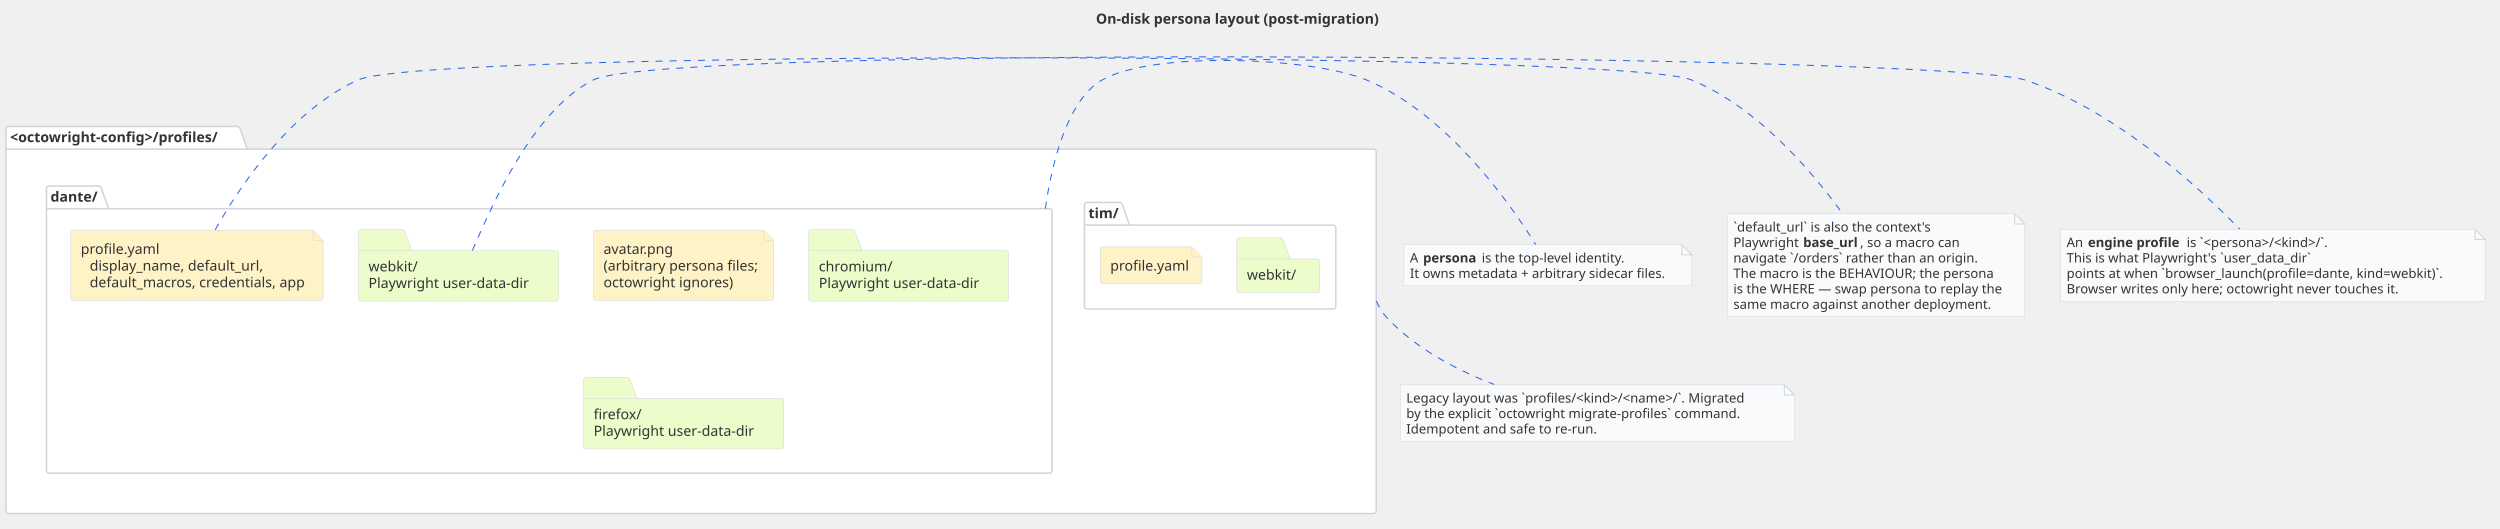
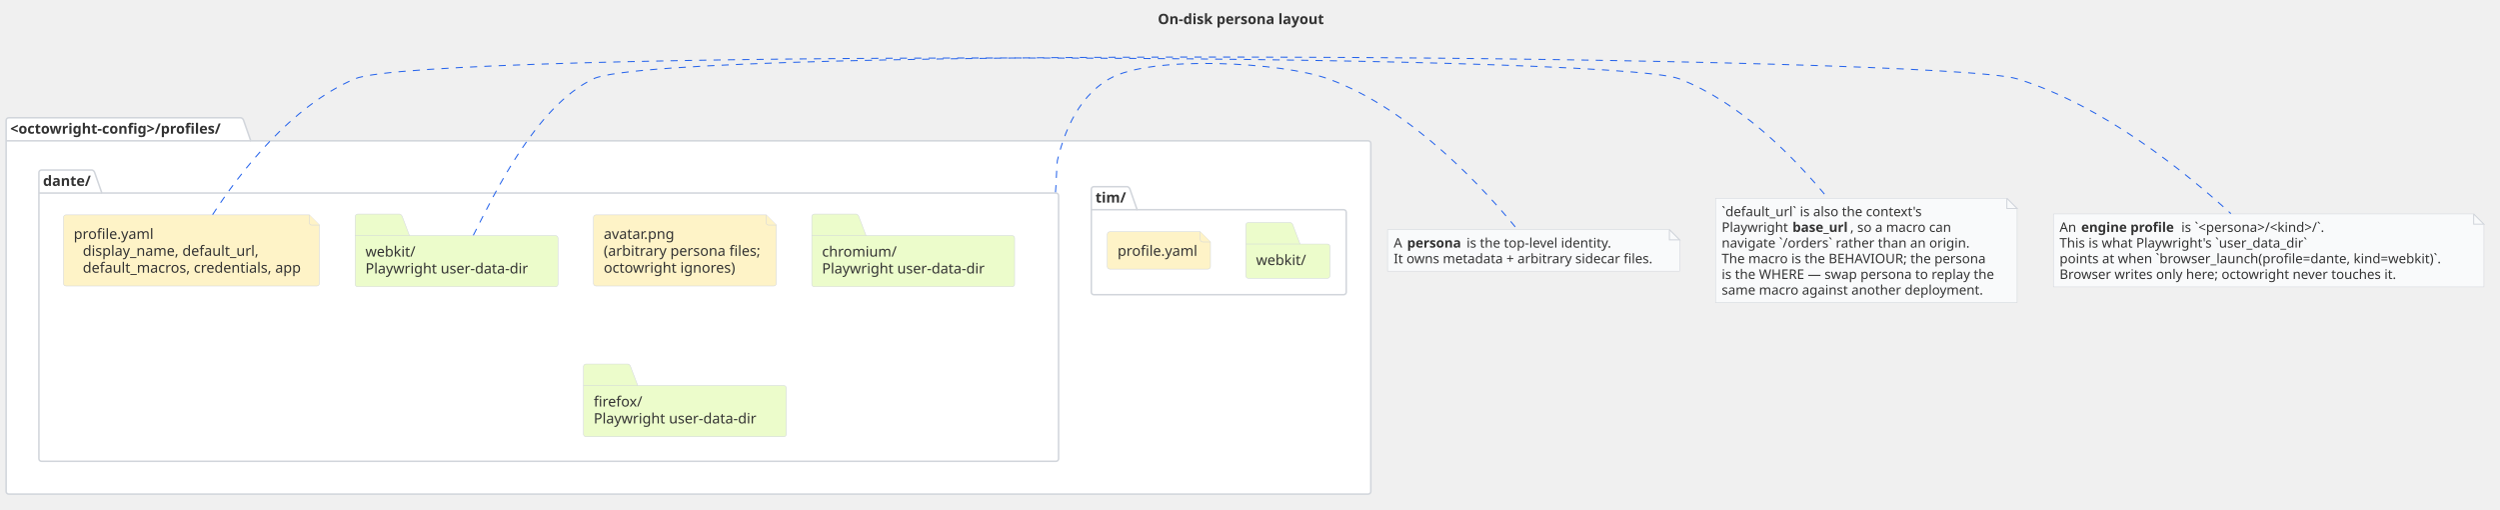
- <svg xmlns="http://www.w3.org/2000/svg" contentStyleType="text/css" data-diagram-type="DESCRIPTION" height="523px" preserveAspectRatio="none" style="width:2476px;height:523px;background:#FFFFFF;" version="1.1" viewBox="0 0 2476 523" width="2476px" zoomAndPan="magnify">
+ <svg xmlns="http://www.w3.org/2000/svg" contentStyleType="text/css" data-diagram-type="DESCRIPTION" height="497px" preserveAspectRatio="none" style="width:2441px;height:497px;background:#FFFFFF;" version="1.1" viewBox="0 0 2441 497" width="2441px" zoomAndPan="magnify">
  <defs />
  <g>
    <g class="title" data-source-line="5">
-       <text fill="#333333" font-family="sans-serif" font-size="14" font-weight="700" lengthAdjust="spacing" textLength="298.437" x="1085.411" y="23.535">On-disk persona layout (post-migration)</text>
+       <text fill="#333333" font-family="sans-serif" font-size="14" font-weight="700" lengthAdjust="spacing" textLength="172.375" x="1130.942" y="23.535">On-disk persona layout</text>
    </g>
    <g class="cluster" data-qualified-name="ROOT" data-source-line="19" id="ent0001">
-       <path d="M8.5,125.228 L235.441,125.228 A3.75,3.75 0 0 1 237.941,127.728 L244.941,147.717 L1360.5,147.717 A2.5,2.5 0 0 1 1363,150.217 L1363,506.128 A2.5,2.5 0 0 1 1360.5,508.628 L8.5,508.628 A2.5,2.5 0 0 1 6,506.128 L6,127.728 A2.5,2.5 0 0 1 8.5,125.228" fill="#FFFFFF" style="stroke:#D1D5DB;stroke-width:1.5;" />
-       <line style="stroke:#D1D5DB;stroke-width:1.5;" x1="6" x2="244.941" y1="147.717" y2="147.717" />
-       <text fill="#333333" font-family="sans-serif" font-size="14" font-weight="700" lengthAdjust="spacing" textLength="225.941" x="10" y="140.763">&lt;octowright-config&gt;/profiles/</text>
+       <path d="M8.5,115.018 L235.441,115.018 A3.75,3.75 0 0 1 237.941,117.518 L244.941,137.507 L1336.5,137.507 A2.5,2.5 0 0 1 1339,140.007 L1339,479.918 A2.5,2.5 0 0 1 1336.5,482.418 L8.5,482.418 A2.5,2.5 0 0 1 6,479.918 L6,117.518 A2.5,2.5 0 0 1 8.5,115.018" fill="#FFFFFF" style="stroke:#D1D5DB;stroke-width:1.5;" />
+       <line style="stroke:#D1D5DB;stroke-width:1.5;" x1="6" x2="244.941" y1="137.507" y2="137.507" />
+       <text fill="#333333" font-family="sans-serif" font-size="14" font-weight="700" lengthAdjust="spacing" textLength="225.941" x="10" y="130.553">&lt;octowright-config&gt;/profiles/</text>
    </g>
    <g class="cluster" data-qualified-name="ROOT.DANTE" data-source-line="20" id="ent0002">
-       <path d="M48.5,184.228 L97.994,184.228 A3.75,3.75 0 0 1 100.494,186.728 L107.494,206.717 L1039.5,206.717 A2.5,2.5 0 0 1 1042,209.217 L1042,466.128 A2.5,2.5 0 0 1 1039.5,468.628 L48.5,468.628 A2.5,2.5 0 0 1 46,466.128 L46,186.728 A2.5,2.5 0 0 1 48.5,184.228" fill="#FFFFFF" style="stroke:#D1D5DB;stroke-width:1.5;" />
-       <line style="stroke:#D1D5DB;stroke-width:1.5;" x1="46" x2="107.494" y1="206.717" y2="206.717" />
-       <text fill="#333333" font-family="sans-serif" font-size="14" font-weight="700" lengthAdjust="spacing" textLength="48.494" x="50" y="199.763">dante/</text>
+       <path d="M40.5,166.018 L89.994,166.018 A3.75,3.75 0 0 1 92.494,168.518 L99.494,188.507 L1031.5,188.507 A2.5,2.5 0 0 1 1034,191.007 L1034,447.918 A2.5,2.5 0 0 1 1031.5,450.418 L40.5,450.418 A2.5,2.5 0 0 1 38,447.918 L38,168.518 A2.5,2.5 0 0 1 40.5,166.018" fill="#FFFFFF" style="stroke:#D1D5DB;stroke-width:1.5;" />
+       <line style="stroke:#D1D5DB;stroke-width:1.5;" x1="38" x2="99.494" y1="188.507" y2="188.507" />
+       <text fill="#333333" font-family="sans-serif" font-size="14" font-weight="700" lengthAdjust="spacing" textLength="48.494" x="42" y="181.553">dante/</text>
    </g>
    <g class="cluster" data-qualified-name="ROOT.TIM" data-source-line="28" id="ent0008">
-       <path d="M1076.5,200.478 L1109.219,200.478 A3.75,3.75 0 0 1 1111.719,202.978 L1118.719,222.967 L1320.5,222.967 A2.5,2.5 0 0 1 1323,225.467 L1323,303.468 A2.5,2.5 0 0 1 1320.5,305.968 L1076.5,305.968 A2.5,2.5 0 0 1 1074,303.468 L1074,202.978 A2.5,2.5 0 0 1 1076.5,200.478" fill="#FFFFFF" style="stroke:#D1D5DB;stroke-width:1.5;" />
-       <line style="stroke:#D1D5DB;stroke-width:1.5;" x1="1074" x2="1118.719" y1="222.967" y2="222.967" />
-       <text fill="#333333" font-family="sans-serif" font-size="14" font-weight="700" lengthAdjust="spacing" textLength="31.719" x="1078" y="216.013">tim/</text>
+       <path d="M1068.5,182.268 L1101.219,182.268 A3.75,3.75 0 0 1 1103.719,184.768 L1110.719,204.757 L1312.5,204.757 A2.5,2.5 0 0 1 1315,207.257 L1315,285.258 A2.5,2.5 0 0 1 1312.5,287.758 L1068.5,287.758 A2.5,2.5 0 0 1 1066,285.258 L1066,184.768 A2.5,2.5 0 0 1 1068.5,182.268" fill="#FFFFFF" style="stroke:#D1D5DB;stroke-width:1.5;" />
+       <line style="stroke:#D1D5DB;stroke-width:1.5;" x1="1066" x2="1110.719" y1="204.757" y2="204.757" />
+       <text fill="#333333" font-family="sans-serif" font-size="14" font-weight="700" lengthAdjust="spacing" textLength="31.719" x="1070" y="197.803">tim/</text>
    </g>
    <g class="entity" data-qualified-name="ROOT.DANTE.DY" data-source-line="21" id="ent0003">
-       <path d="M69.99,230.488 L69.99,294.953 A2.5,2.5 0 0 0 72.49,297.453 L317.519,297.453 A2.5,2.5 0 0 0 320.019,294.953 L320.019,237.988 L310.019,227.988 L72.49,227.988 A2.5,2.5 0 0 0 69.99,230.488" fill="#FEF3C7" style="stroke:#D1D5DB;stroke-width:0.5;" />
-       <path d="M310.019,227.988 L310.019,235.488 A2.5,2.5 0 0 0 312.519,237.988 L320.019,237.988" fill="#FEF3C7" style="stroke:#D1D5DB;stroke-width:0.5;" />
-       <text fill="#333333" font-family="sans-serif" font-size="14" lengthAdjust="spacing" textLength="80.773" x="79.99" y="251.523">profile.yaml</text>
-       <text fill="#333333" font-family="sans-serif" font-size="14" lengthAdjust="spacing" textLength="178.404" x="88.849" y="268.012">display_name, default_url,</text>
-       <text fill="#333333" font-family="sans-serif" font-size="14" lengthAdjust="spacing" textLength="221.17" x="88.849" y="284.5">default_macros, credentials, app</text>
+       <path d="M61.99,212.278 L61.99,276.743 A2.5,2.5 0 0 0 64.49,279.243 L309.519,279.243 A2.5,2.5 0 0 0 312.019,276.743 L312.019,219.778 L302.019,209.778 L64.49,209.778 A2.5,2.5 0 0 0 61.99,212.278" fill="#FEF3C7" style="stroke:#D1D5DB;stroke-width:0.5;" />
+       <path d="M302.019,209.778 L302.019,217.278 A2.5,2.5 0 0 0 304.519,219.778 L312.019,219.778" fill="#FEF3C7" style="stroke:#D1D5DB;stroke-width:0.5;" />
+       <text fill="#333333" font-family="sans-serif" font-size="14" lengthAdjust="spacing" textLength="80.773" x="71.99" y="233.313">profile.yaml</text>
+       <text fill="#333333" font-family="sans-serif" font-size="14" lengthAdjust="spacing" textLength="178.404" x="80.849" y="249.802">display_name, default_url,</text>
+       <text fill="#333333" font-family="sans-serif" font-size="14" lengthAdjust="spacing" textLength="221.17" x="80.849" y="266.29">default_macros, credentials, app</text>
    </g>
    <g class="entity" data-qualified-name="ROOT.DANTE.DA" data-source-line="22" id="ent0004">
-       <path d="M587.71,230.488 L587.71,294.953 A2.5,2.5 0 0 0 590.21,297.453 L763.783,297.453 A2.5,2.5 0 0 0 766.283,294.953 L766.283,237.988 L756.283,227.988 L590.21,227.988 A2.5,2.5 0 0 0 587.71,230.488" fill="#FEF3C7" style="stroke:#D1D5DB;stroke-width:0.5;" />
-       <path d="M756.283,227.988 L756.283,235.488 A2.5,2.5 0 0 0 758.783,237.988 L766.283,237.988" fill="#FEF3C7" style="stroke:#D1D5DB;stroke-width:0.5;" />
-       <text fill="#333333" font-family="sans-serif" font-size="14" lengthAdjust="spacing" textLength="72.064" x="597.71" y="251.523">avatar.png</text>
-       <text fill="#333333" font-family="sans-serif" font-size="14" lengthAdjust="spacing" textLength="158.573" x="597.71" y="268.012">(arbitrary persona files;</text>
-       <text fill="#333333" font-family="sans-serif" font-size="14" lengthAdjust="spacing" textLength="132.535" x="597.71" y="284.5">octowright ignores)</text>
+       <path d="M579.71,212.278 L579.71,276.743 A2.5,2.5 0 0 0 582.21,279.243 L755.783,279.243 A2.5,2.5 0 0 0 758.283,276.743 L758.283,219.778 L748.283,209.778 L582.21,209.778 A2.5,2.5 0 0 0 579.71,212.278" fill="#FEF3C7" style="stroke:#D1D5DB;stroke-width:0.5;" />
+       <path d="M748.283,209.778 L748.283,217.278 A2.5,2.5 0 0 0 750.783,219.778 L758.283,219.778" fill="#FEF3C7" style="stroke:#D1D5DB;stroke-width:0.5;" />
+       <text fill="#333333" font-family="sans-serif" font-size="14" lengthAdjust="spacing" textLength="72.064" x="589.71" y="233.313">avatar.png</text>
+       <text fill="#333333" font-family="sans-serif" font-size="14" lengthAdjust="spacing" textLength="158.573" x="589.71" y="249.802">(arbitrary persona files;</text>
+       <text fill="#333333" font-family="sans-serif" font-size="14" lengthAdjust="spacing" textLength="132.535" x="589.71" y="266.29">octowright ignores)</text>
    </g>
    <g class="entity" data-qualified-name="ROOT.DANTE.DW" data-source-line="23" id="ent0005">
-       <path d="M357.44,227.228 L398.44,227.228 A3.75,3.75 0 0 1 400.94,229.728 L407.94,248.228 L550.57,248.228 A2.5,2.5 0 0 1 553.07,250.728 L553.07,295.705 A2.5,2.5 0 0 1 550.57,298.205 L357.44,298.205 A2.5,2.5 0 0 1 354.94,295.705 L354.94,229.728 A2.5,2.5 0 0 1 357.44,227.228" fill="#ECFCCB" style="stroke:#D1D5DB;stroke-width:0.5;" />
-       <line style="stroke:#D1D5DB;stroke-width:0.5;" x1="354.94" x2="407.94" y1="248.228" y2="248.228" />
-       <text fill="#333333" font-family="sans-serif" font-size="14" lengthAdjust="spacing" textLength="52.206" x="364.94" y="268.763">webkit/</text>
-       <text fill="#333333" font-family="sans-serif" font-size="14" lengthAdjust="spacing" textLength="168.13" x="364.94" y="285.252">Playwright user-data-dir</text>
+       <path d="M349.44,209.018 L390.44,209.018 A3.75,3.75 0 0 1 392.94,211.518 L399.94,230.018 L542.57,230.018 A2.5,2.5 0 0 1 545.07,232.518 L545.07,277.495 A2.5,2.5 0 0 1 542.57,279.995 L349.44,279.995 A2.5,2.5 0 0 1 346.94,277.495 L346.94,211.518 A2.5,2.5 0 0 1 349.44,209.018" fill="#ECFCCB" style="stroke:#D1D5DB;stroke-width:0.5;" />
+       <line style="stroke:#D1D5DB;stroke-width:0.5;" x1="346.94" x2="399.94" y1="230.018" y2="230.018" />
+       <text fill="#333333" font-family="sans-serif" font-size="14" lengthAdjust="spacing" textLength="52.206" x="356.94" y="250.553">webkit/</text>
+       <text fill="#333333" font-family="sans-serif" font-size="14" lengthAdjust="spacing" textLength="168.13" x="356.94" y="267.042">Playwright user-data-dir</text>
    </g>
    <g class="entity" data-qualified-name="ROOT.DANTE.DC" data-source-line="24" id="ent0006">
-       <path d="M803.44,227.228 L844.44,227.228 A3.75,3.75 0 0 1 846.94,229.728 L853.94,248.228 L996.57,248.228 A2.5,2.5 0 0 1 999.07,250.728 L999.07,295.705 A2.5,2.5 0 0 1 996.57,298.205 L803.44,298.205 A2.5,2.5 0 0 1 800.94,295.705 L800.94,229.728 A2.5,2.5 0 0 1 803.44,227.228" fill="#ECFCCB" style="stroke:#D1D5DB;stroke-width:0.5;" />
-       <line style="stroke:#D1D5DB;stroke-width:0.5;" x1="800.94" x2="853.94" y1="248.228" y2="248.228" />
-       <text fill="#333333" font-family="sans-serif" font-size="14" lengthAdjust="spacing" textLength="76.405" x="810.94" y="268.763">chromium/</text>
-       <text fill="#333333" font-family="sans-serif" font-size="14" lengthAdjust="spacing" textLength="168.13" x="810.94" y="285.252">Playwright user-data-dir</text>
+       <path d="M795.44,209.018 L836.44,209.018 A3.75,3.75 0 0 1 838.94,211.518 L845.94,230.018 L988.57,230.018 A2.5,2.5 0 0 1 991.07,232.518 L991.07,277.495 A2.5,2.5 0 0 1 988.57,279.995 L795.44,279.995 A2.5,2.5 0 0 1 792.94,277.495 L792.94,211.518 A2.5,2.5 0 0 1 795.44,209.018" fill="#ECFCCB" style="stroke:#D1D5DB;stroke-width:0.5;" />
+       <line style="stroke:#D1D5DB;stroke-width:0.5;" x1="792.94" x2="845.94" y1="230.018" y2="230.018" />
+       <text fill="#333333" font-family="sans-serif" font-size="14" lengthAdjust="spacing" textLength="76.405" x="802.94" y="250.553">chromium/</text>
+       <text fill="#333333" font-family="sans-serif" font-size="14" lengthAdjust="spacing" textLength="168.13" x="802.94" y="267.042">Playwright user-data-dir</text>
    </g>
    <g class="entity" data-qualified-name="ROOT.DANTE.DF" data-source-line="25" id="ent0007">
-       <path d="M580.44,373.648 L621.44,373.648 A3.75,3.75 0 0 1 623.94,376.148 L630.94,394.648 L773.57,394.648 A2.5,2.5 0 0 1 776.07,397.148 L776.07,442.125 A2.5,2.5 0 0 1 773.57,444.625 L580.44,444.625 A2.5,2.5 0 0 1 577.94,442.125 L577.94,376.148 A2.5,2.5 0 0 1 580.44,373.648" fill="#ECFCCB" style="stroke:#D1D5DB;stroke-width:0.5;" />
-       <line style="stroke:#D1D5DB;stroke-width:0.5;" x1="577.94" x2="630.94" y1="394.648" y2="394.648" />
-       <text fill="#333333" font-family="sans-serif" font-size="14" lengthAdjust="spacing" textLength="52.398" x="587.94" y="415.183">firefox/</text>
-       <text fill="#333333" font-family="sans-serif" font-size="14" lengthAdjust="spacing" textLength="168.13" x="587.94" y="431.672">Playwright user-data-dir</text>
+       <path d="M572.44,355.438 L613.44,355.438 A3.75,3.75 0 0 1 615.94,357.938 L622.94,376.438 L765.57,376.438 A2.5,2.5 0 0 1 768.07,378.938 L768.07,423.915 A2.5,2.5 0 0 1 765.57,426.415 L572.44,426.415 A2.5,2.5 0 0 1 569.94,423.915 L569.94,357.938 A2.5,2.5 0 0 1 572.44,355.438" fill="#ECFCCB" style="stroke:#D1D5DB;stroke-width:0.5;" />
+       <line style="stroke:#D1D5DB;stroke-width:0.5;" x1="569.94" x2="622.94" y1="376.438" y2="376.438" />
+       <text fill="#333333" font-family="sans-serif" font-size="14" lengthAdjust="spacing" textLength="52.398" x="579.94" y="396.973">firefox/</text>
+       <text fill="#333333" font-family="sans-serif" font-size="14" lengthAdjust="spacing" textLength="168.13" x="579.94" y="413.462">Playwright user-data-dir</text>
    </g>
    <g class="entity" data-qualified-name="ROOT.TIM.TY" data-source-line="29" id="ent0009">
-       <path d="M1089.61,246.978 L1089.61,278.467 A2.5,2.5 0 0 0 1092.11,280.967 L1187.883,280.967 A2.5,2.5 0 0 0 1190.383,278.467 L1190.383,254.478 L1180.383,244.478 L1092.11,244.478 A2.5,2.5 0 0 0 1089.61,246.978" fill="#FEF3C7" style="stroke:#D1D5DB;stroke-width:0.5;" />
-       <path d="M1180.383,244.478 L1180.383,251.978 A2.5,2.5 0 0 0 1182.883,254.478 L1190.383,254.478" fill="#FEF3C7" style="stroke:#D1D5DB;stroke-width:0.5;" />
-       <text fill="#333333" font-family="sans-serif" font-size="14" lengthAdjust="spacing" textLength="80.773" x="1099.61" y="268.013">profile.yaml</text>
+       <path d="M1081.61,228.768 L1081.61,260.257 A2.5,2.5 0 0 0 1084.11,262.757 L1179.883,262.757 A2.5,2.5 0 0 0 1182.383,260.257 L1182.383,236.268 L1172.383,226.268 L1084.11,226.268 A2.5,2.5 0 0 0 1081.61,228.768" fill="#FEF3C7" style="stroke:#D1D5DB;stroke-width:0.5;" />
+       <path d="M1172.383,226.268 L1172.383,233.768 A2.5,2.5 0 0 0 1174.883,236.268 L1182.383,236.268" fill="#FEF3C7" style="stroke:#D1D5DB;stroke-width:0.5;" />
+       <text fill="#333333" font-family="sans-serif" font-size="14" lengthAdjust="spacing" textLength="80.773" x="1091.61" y="249.803">profile.yaml</text>
    </g>
    <g class="entity" data-qualified-name="ROOT.TIM.TW" data-source-line="30" id="ent0010">
-       <path d="M1227.4,235.478 L1268.4,235.478 A3.75,3.75 0 0 1 1270.9,237.978 L1277.9,256.478 L1304.606,256.478 A2.5,2.5 0 0 1 1307.106,258.978 L1307.106,287.467 A2.5,2.5 0 0 1 1304.606,289.967 L1227.4,289.967 A2.5,2.5 0 0 1 1224.9,287.467 L1224.9,237.978 A2.5,2.5 0 0 1 1227.4,235.478" fill="#ECFCCB" style="stroke:#D1D5DB;stroke-width:0.5;" />
-       <line style="stroke:#D1D5DB;stroke-width:0.5;" x1="1224.9" x2="1277.9" y1="256.478" y2="256.478" />
-       <text fill="#333333" font-family="sans-serif" font-size="14" lengthAdjust="spacing" textLength="52.206" x="1234.9" y="277.013">webkit/</text>
+       <path d="M1219.4,217.268 L1260.4,217.268 A3.75,3.75 0 0 1 1262.9,219.768 L1269.9,238.268 L1296.606,238.268 A2.5,2.5 0 0 1 1299.106,240.768 L1299.106,269.257 A2.5,2.5 0 0 1 1296.606,271.757 L1219.4,271.757 A2.5,2.5 0 0 1 1216.9,269.257 L1216.9,219.768 A2.5,2.5 0 0 1 1219.4,217.268" fill="#ECFCCB" style="stroke:#D1D5DB;stroke-width:0.5;" />
+       <line style="stroke:#D1D5DB;stroke-width:0.5;" x1="1216.9" x2="1269.9" y1="238.268" y2="238.268" />
+       <text fill="#333333" font-family="sans-serif" font-size="14" lengthAdjust="spacing" textLength="52.206" x="1226.9" y="258.803">webkit/</text>
    </g>
    <g class="entity" data-qualified-name="GMN11" data-source-line="35" id="ent0012">
-       <path d="M1390.35,242.408 L1390.35,283.029 L1675.647,283.029 L1675.647,252.408 L1665.647,242.408 L1390.35,242.408" fill="#F9FAFB" style="stroke:#D1D5DB;stroke-width:0.5;" />
-       <path d="M1665.647,242.408 L1665.647,252.408 L1675.647,252.408 L1665.647,242.408" fill="#F9FAFB" style="stroke:#D1D5DB;stroke-width:1;" />
-       <text fill="#333333" font-family="sans-serif" font-size="13" lengthAdjust="spacing" textLength="8.969" x="1396.35" y="259.977">A</text>
-       <text fill="#333333" font-family="sans-serif" font-size="13" font-weight="700" lengthAdjust="spacing" textLength="53.974" x="1409.432" y="259.977">persona</text>
-       <text fill="#333333" font-family="sans-serif" font-size="13" lengthAdjust="spacing" textLength="151.817" x="1467.52" y="259.977">is the top-level identity.</text>
-       <text fill="#333333" font-family="sans-serif" font-size="13" lengthAdjust="spacing" textLength="264.297" x="1396.35" y="275.287">It owns metadata + arbitrary sidecar files.</text>
+       <path d="M1355.35,224.198 L1355.35,264.819 L1640.647,264.819 L1640.647,234.198 L1630.647,224.198 L1355.35,224.198" fill="#F9FAFB" style="stroke:#D1D5DB;stroke-width:0.5;" />
+       <path d="M1630.647,224.198 L1630.647,234.198 L1640.647,234.198 L1630.647,224.198" fill="#F9FAFB" style="stroke:#D1D5DB;stroke-width:1;" />
+       <text fill="#333333" font-family="sans-serif" font-size="13" lengthAdjust="spacing" textLength="8.969" x="1361.35" y="241.767">A</text>
+       <text fill="#333333" font-family="sans-serif" font-size="13" font-weight="700" lengthAdjust="spacing" textLength="53.974" x="1374.432" y="241.767">persona</text>
+       <text fill="#333333" font-family="sans-serif" font-size="13" lengthAdjust="spacing" textLength="151.817" x="1432.52" y="241.767">is the top-level identity.</text>
+       <text fill="#333333" font-family="sans-serif" font-size="13" lengthAdjust="spacing" textLength="264.297" x="1361.35" y="257.077">It owns metadata + arbitrary sidecar files.</text>
    </g>
    <g class="entity" data-qualified-name="GMN14" data-source-line="40" id="ent0015">
-       <path d="M1710.72,211.788 L1710.72,313.652 L2005.272,313.652 L2005.272,221.788 L1995.272,211.788 L1710.72,211.788" fill="#F9FAFB" style="stroke:#D1D5DB;stroke-width:0.5;" />
-       <path d="M1995.272,211.788 L1995.272,221.788 L2005.272,221.788 L1995.272,211.788" fill="#F9FAFB" style="stroke:#D1D5DB;stroke-width:1;" />
-       <text fill="#333333" font-family="sans-serif" font-size="13" lengthAdjust="spacing" textLength="213.503" x="1716.72" y="229.357">`default_url` is also the context's</text>
-       <text fill="#333333" font-family="sans-serif" font-size="13" lengthAdjust="spacing" textLength="65.044" x="1716.72" y="244.667">Playwright</text>
-       <text fill="#333333" font-family="sans-serif" font-size="13" font-weight="700" lengthAdjust="spacing" textLength="56.399" x="1785.878" y="244.667">base_url</text>
-       <text fill="#333333" font-family="sans-serif" font-size="13" lengthAdjust="spacing" textLength="103.543" x="1842.277" y="244.667">, so a macro can</text>
-       <text fill="#333333" font-family="sans-serif" font-size="13" lengthAdjust="spacing" textLength="259.676" x="1716.72" y="259.978">navigate `/orders` rather than an origin.</text>
-       <text fill="#333333" font-family="sans-serif" font-size="13" lengthAdjust="spacing" textLength="265.554" x="1716.72" y="275.288">The macro is the BEHAVIOUR; the persona</text>
-       <text fill="#333333" font-family="sans-serif" font-size="13" lengthAdjust="spacing" textLength="273.552" x="1716.72" y="290.599">is the WHERE — swap persona to replay the</text>
-       <text fill="#333333" font-family="sans-serif" font-size="13" lengthAdjust="spacing" textLength="261.987" x="1716.72" y="305.909">same macro against another deployment.</text>
+       <path d="M1675.72,193.578 L1675.72,295.442 L1970.272,295.442 L1970.272,203.578 L1960.272,193.578 L1675.72,193.578" fill="#F9FAFB" style="stroke:#D1D5DB;stroke-width:0.5;" />
+       <path d="M1960.272,193.578 L1960.272,203.578 L1970.272,203.578 L1960.272,193.578" fill="#F9FAFB" style="stroke:#D1D5DB;stroke-width:1;" />
+       <text fill="#333333" font-family="sans-serif" font-size="13" lengthAdjust="spacing" textLength="213.503" x="1681.72" y="211.147">`default_url` is also the context's</text>
+       <text fill="#333333" font-family="sans-serif" font-size="13" lengthAdjust="spacing" textLength="65.044" x="1681.72" y="226.457">Playwright</text>
+       <text fill="#333333" font-family="sans-serif" font-size="13" font-weight="700" lengthAdjust="spacing" textLength="56.399" x="1750.878" y="226.457">base_url</text>
+       <text fill="#333333" font-family="sans-serif" font-size="13" lengthAdjust="spacing" textLength="103.543" x="1807.277" y="226.457">, so a macro can</text>
+       <text fill="#333333" font-family="sans-serif" font-size="13" lengthAdjust="spacing" textLength="259.676" x="1681.72" y="241.768">navigate `/orders` rather than an origin.</text>
+       <text fill="#333333" font-family="sans-serif" font-size="13" lengthAdjust="spacing" textLength="265.554" x="1681.72" y="257.078">The macro is the BEHAVIOUR; the persona</text>
+       <text fill="#333333" font-family="sans-serif" font-size="13" lengthAdjust="spacing" textLength="273.552" x="1681.72" y="272.389">is the WHERE — swap persona to replay the</text>
+       <text fill="#333333" font-family="sans-serif" font-size="13" lengthAdjust="spacing" textLength="261.987" x="1681.72" y="287.699">same macro against another deployment.</text>
    </g>
    <g class="entity" data-qualified-name="GMN17" data-source-line="49" id="ent0018">
-       <path d="M2040.75,227.098 L2040.75,298.341 L2461.259,298.341 L2461.259,237.098 L2451.259,227.098 L2040.75,227.098" fill="#F9FAFB" style="stroke:#D1D5DB;stroke-width:0.5;" />
-       <path d="M2451.259,227.098 L2451.259,237.098 L2461.259,237.098 L2451.259,227.098" fill="#F9FAFB" style="stroke:#D1D5DB;stroke-width:1;" />
-       <text fill="#333333" font-family="sans-serif" font-size="13" lengthAdjust="spacing" textLength="17.037" x="2046.75" y="244.667">An</text>
-       <text fill="#333333" font-family="sans-serif" font-size="13" font-weight="700" lengthAdjust="spacing" textLength="93.685" x="2067.9" y="244.667">engine profile</text>
-       <text fill="#333333" font-family="sans-serif" font-size="13" lengthAdjust="spacing" textLength="167.762" x="2165.699" y="244.667">is `&lt;persona&gt;/&lt;kind&gt;/`.</text>
-       <text fill="#333333" font-family="sans-serif" font-size="13" lengthAdjust="spacing" textLength="259.175" x="2046.75" y="259.977">This is what Playwright's `user_data_dir`</text>
-       <text fill="#333333" font-family="sans-serif" font-size="13" lengthAdjust="spacing" textLength="399.509" x="2046.75" y="275.288">points at when `browser_launch(profile=dante, kind=webkit)`.</text>
-       <text fill="#333333" font-family="sans-serif" font-size="13" lengthAdjust="spacing" textLength="339.663" x="2046.75" y="290.598">Browser writes only here; octowright never touches it.</text>
-     </g>
-     <g class="entity" data-qualified-name="GMN20" data-source-line="56" id="ent0021">
-       <path d="M1386.78,381.178 L1386.78,437.11 L1777.214,437.11 L1777.214,391.178 L1767.214,381.178 L1386.78,381.178" fill="#F9FAFB" style="stroke:#D1D5DB;stroke-width:0.5;" />
-       <path d="M1767.214,381.178 L1767.214,391.178 L1777.214,391.178 L1767.214,381.178" fill="#F9FAFB" style="stroke:#D1D5DB;stroke-width:1;" />
-       <text fill="#333333" font-family="sans-serif" font-size="13" lengthAdjust="spacing" textLength="369.434" x="1392.78" y="398.747">Legacy layout was `profiles/&lt;kind&gt;/&lt;name&gt;/`. Migrated</text>
-       <text fill="#333333" font-family="sans-serif" font-size="13" lengthAdjust="spacing" textLength="355.735" x="1392.78" y="414.057">by the explicit `octowright migrate-profiles` command.</text>
-       <text fill="#333333" font-family="sans-serif" font-size="13" lengthAdjust="spacing" textLength="196.72" x="1392.78" y="429.368">Idempotent and safe to re-run.</text>
+       <path d="M2005.75,208.888 L2005.75,280.13 L2426.259,280.13 L2426.259,218.888 L2416.259,208.888 L2005.75,208.888" fill="#F9FAFB" style="stroke:#D1D5DB;stroke-width:0.5;" />
+       <path d="M2416.259,208.888 L2416.259,218.888 L2426.259,218.888 L2416.259,208.888" fill="#F9FAFB" style="stroke:#D1D5DB;stroke-width:1;" />
+       <text fill="#333333" font-family="sans-serif" font-size="13" lengthAdjust="spacing" textLength="17.037" x="2011.75" y="226.457">An</text>
+       <text fill="#333333" font-family="sans-serif" font-size="13" font-weight="700" lengthAdjust="spacing" textLength="93.685" x="2032.9" y="226.457">engine profile</text>
+       <text fill="#333333" font-family="sans-serif" font-size="13" lengthAdjust="spacing" textLength="167.762" x="2130.699" y="226.457">is `&lt;persona&gt;/&lt;kind&gt;/`.</text>
+       <text fill="#333333" font-family="sans-serif" font-size="13" lengthAdjust="spacing" textLength="259.175" x="2011.75" y="241.767">This is what Playwright's `user_data_dir`</text>
+       <text fill="#333333" font-family="sans-serif" font-size="13" lengthAdjust="spacing" textLength="399.509" x="2011.75" y="257.078">points at when `browser_launch(profile=dante, kind=webkit)`.</text>
+       <text fill="#333333" font-family="sans-serif" font-size="13" lengthAdjust="spacing" textLength="339.663" x="2011.75" y="272.388">Browser writes only here; octowright never touches it.</text>
    </g>
    <g class="link" data-entity-1="ent0002" data-entity-2="ent0012" data-link-type="association" data-source-line="35" id="lnk13">
-       <path d="M1035.338,206.537 C1040.865,166.958 1055.605,99.848 1091.5,79.228 C1141.99,50.238 1299.83,56.658 1353.5,79.228 C1433.6,112.928 1495.82,201.748 1520.93,242.168" fill="none" id="DANTE-GMN11" style="stroke:#2563EB;stroke-width:1;stroke-dasharray:7,7;" />
+       <path d="M1030.986,187.698 C1031.45,185.452 1032.29,159.027 1032.825,156.772 C1033.896,152.263 1035.114,147.748 1036.498,143.273 C1039.267,134.324 1042.702,125.536 1046.955,117.278 C1055.461,100.761 1067.237,86.361 1083.5,77.018 C1124.74,53.338 1252.79,60.808 1297.5,77.018 C1379.36,106.718 1451.21,186.078 1482.02,223.908" fill="none" id="DANTE-GMN11" style="stroke:#2563EB;stroke-width:1;stroke-dasharray:7,7;" />
    </g>
    <g class="link" data-entity-1="ent0003" data-entity-2="ent0015" data-link-type="association" data-source-line="40" id="lnk16">
-       <path d="M213.04,227.678 C238,183.508 287.67,109.688 354.5,79.228 C421.28,48.798 1607.74,51.058 1675.5,79.228 C1739.6,105.878 1792.8,167.198 1824.91,211.628" fill="none" id="DY-GMN14" style="stroke:#2563EB;stroke-width:1;stroke-dasharray:7,7;" />
+       <path d="M207.66,209.608 C234.01,168.948 283.76,103.908 346.5,77.018 C412.58,48.698 1573.51,50.938 1640.5,77.018 C1700.21,100.268 1752.24,153.188 1785.3,193.378" fill="none" id="DY-GMN14" style="stroke:#2563EB;stroke-width:1;stroke-dasharray:7,7;" />
    </g>
    <g class="link" data-entity-1="ent0005" data-entity-2="ent0018" data-link-type="association" data-source-line="49" id="lnk19">
-       <path d="M467.85,248.118 C487.15,204.078 526.76,110.148 587.5,79.228 C657.7,43.488 1930.74,54.378 2005.5,79.228 C2093.11,108.348 2174.73,182.278 2218.24,226.908" fill="none" id="DW-GMN17" style="stroke:#2563EB;stroke-width:1;stroke-dasharray:7,7;" />
-     </g>
-     <g class="link" data-entity-1="ent0001" data-entity-2="ent0021" data-link-type="association" data-source-line="56" id="lnk22">
-       <path d="M1363.076,298.028 C1363.112,298.112 1363.149,298.196 1363.185,298.28 C1363.331,298.615 1363.478,298.95 1363.629,299.284 C1366.037,304.625 1369.102,309.748 1373,313.968 C1401.49,344.808 1441.99,366.228 1479.77,380.748" fill="none" id="ROOT-GMN20" style="stroke:#2563EB;stroke-width:1;stroke-dasharray:7,7;" />
+       <path d="M462.34,229.718 C483.08,189.168 523.05,104.218 579.5,77.018 C649.12,43.488 1896.66,54.228 1970.5,77.018 C2053.82,102.738 2134.12,167.488 2179.08,208.538" fill="none" id="DW-GMN17" style="stroke:#2563EB;stroke-width:1;stroke-dasharray:7,7;" />
    </g>
  </g>
</svg>
